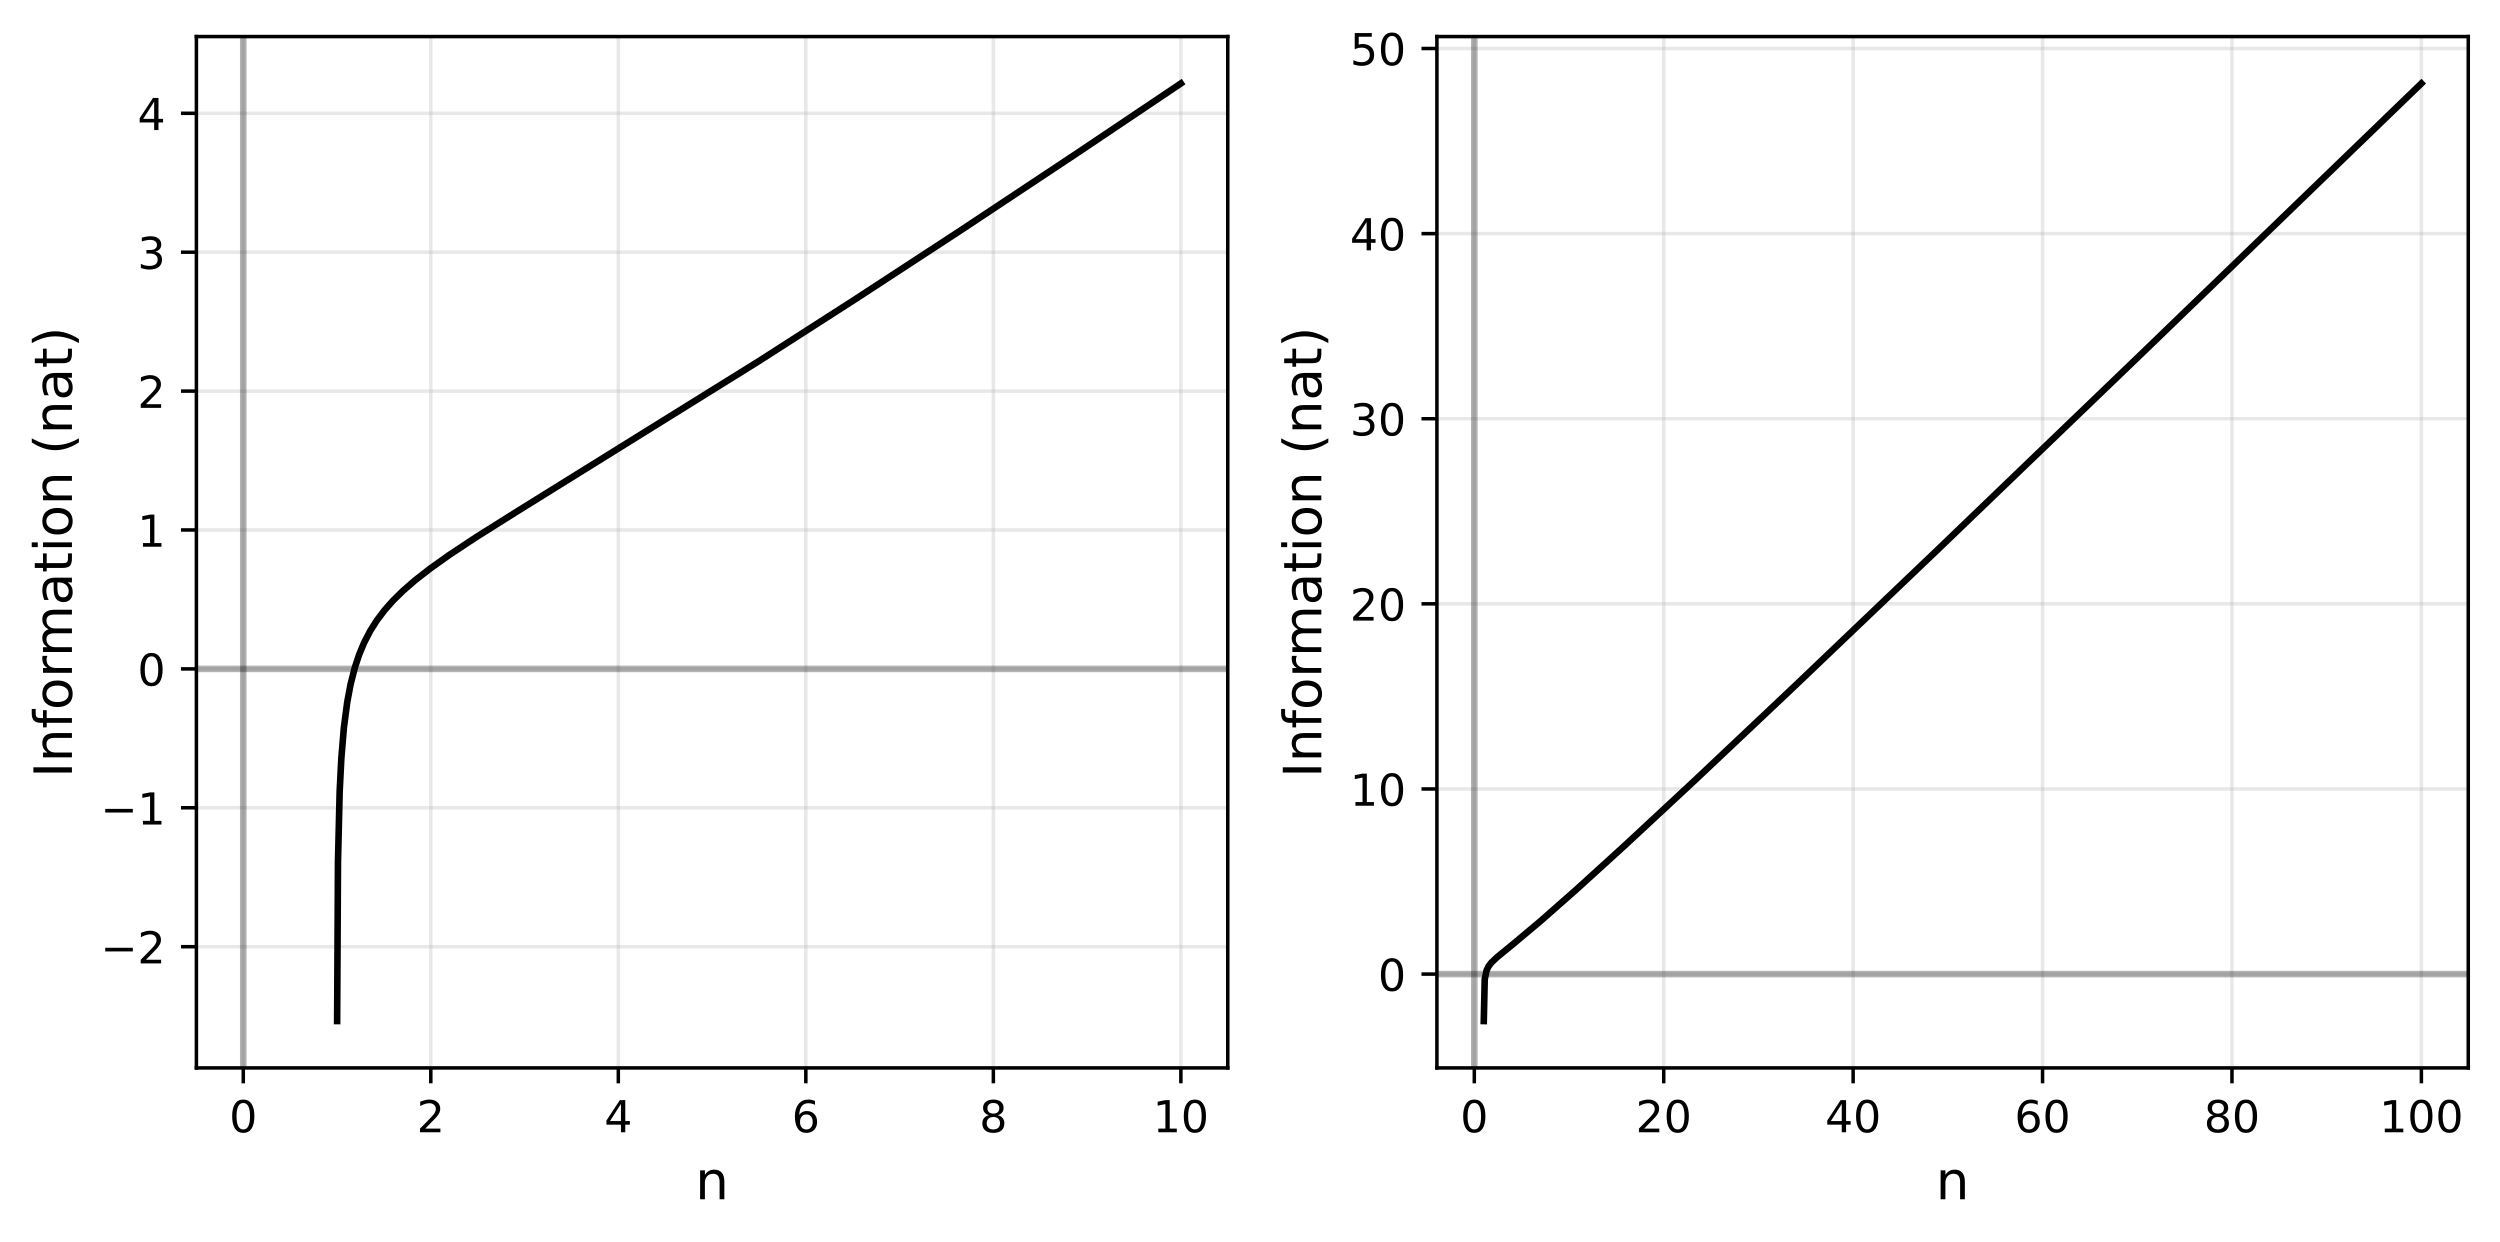
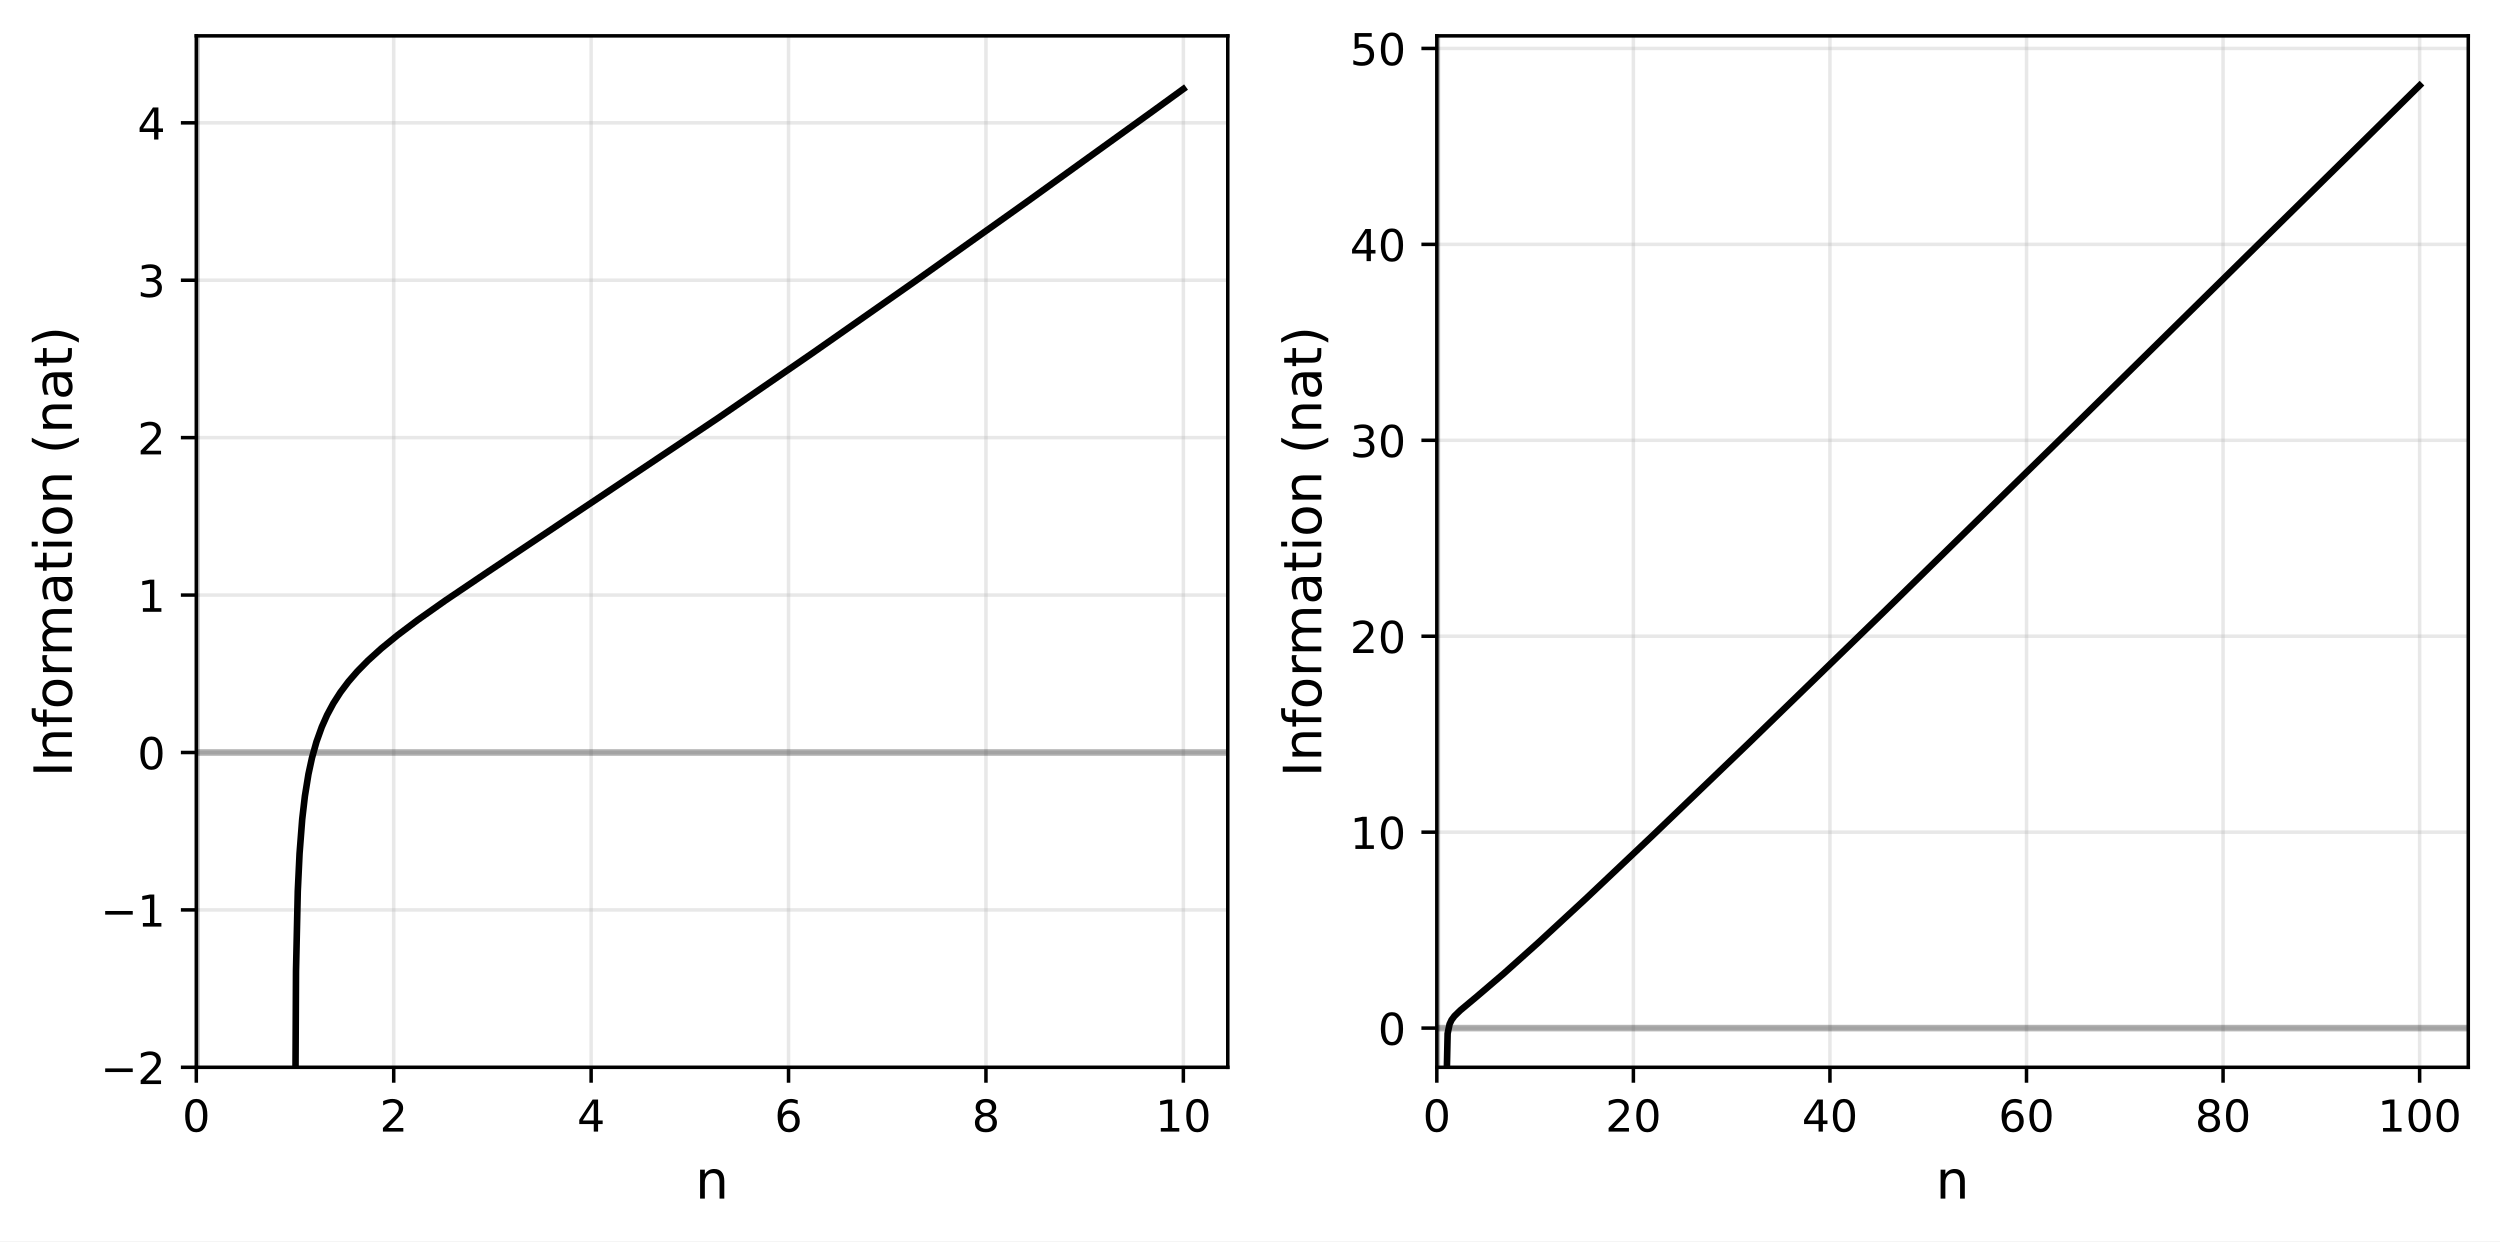
- <svg xmlns="http://www.w3.org/2000/svg" xmlns:xlink="http://www.w3.org/1999/xlink" width="567.164pt" height="281.767pt" viewBox="0 0 567.164 281.767" version="1.1">
+ <svg xmlns="http://www.w3.org/2000/svg" xmlns:xlink="http://www.w3.org/1999/xlink" width="567.436pt" height="281.744pt" viewBox="0 0 567.436 281.744" version="1.1">
  <defs>
    <style type="text/css">*{stroke-linejoin: round; stroke-linecap: butt}</style>
  </defs>
  <g id="figure_1">
    <g id="patch_1">
-       <path d="M 0 281.767  L 567.164 281.767  L 567.164 0  L 0 0  z " style="fill: #ffffff" />
+       <path d="M 0 281.744  L 567.436 281.744  L 567.436 0  L 0 0  z " style="fill: #ffffff" />
    </g>
    <g id="axes_1">
      <g id="patch_2">
-         <path d="M 44.556 242.275  L 278.535 242.275  L 278.535 8.296  L 44.556 8.296  z " style="fill: #ffffff" />
+         <path d="M 44.556 242.252  L 278.671 242.252  L 278.671 8.137  L 44.556 8.137  z " style="fill: #ffffff" />
      </g>
      <g id="matplotlib.axis_1">
        <g id="xtick_1">
          <g id="line2d_1">
-             <path d="M 55.191 242.275  L 55.191 8.296  " clip-path="url(#pe275907705)" style="fill: none; stroke: #b0b0b0; stroke-opacity: 0.3; stroke-width: 0.8; stroke-linecap: square" />
+             <path d="M 44.556 242.252  L 44.556 8.137  " clip-path="url(#p29f51168ad)" style="fill: none; stroke: #b0b0b0; stroke-opacity: 0.3; stroke-width: 0.8; stroke-linecap: square" />
          </g>
          <g id="line2d_2">
            <defs>
-               <path id="m236e4b76b0" d="M 0 0  L 0 3.5  " style="stroke: #000000; stroke-width: 0.8" />
+               <path id="me1a26165a6" d="M 0 0  L 0 3.5  " style="stroke: #000000; stroke-width: 0.8" />
            </defs>
            <g>
-               <use xlink:href="#m236e4b76b0" x="55.191" y="242.275" style="stroke: #000000; stroke-width: 0.8" />
+               <use xlink:href="#me1a26165a6" x="44.556" y="242.252" style="stroke: #000000; stroke-width: 0.8" />
            </g>
          </g>
          <g id="text_1">
-             <g transform="translate(52.0101 256.8734) scale(0.1 -0.1)">
+             <g transform="translate(41.37469 256.8502) scale(0.1 -0.1)">
              <defs>
                <path id="DejaVuSans-30" d="M 2034 4250  Q 1547 4250 1301 3770  Q 1056 3291 1056 2328  Q 1056 1369 1301 889  Q 1547 409 2034 409  Q 2525 409 2770 889  Q 3016 1369 3016 2328  Q 3016 3291 2770 3770  Q 2525 4250 2034 4250  z M 2034 4750  Q 2819 4750 3233 4129  Q 3647 3509 3647 2328  Q 3647 1150 3233 529  Q 2819 -91 2034 -91  Q 1250 -91 836 529  Q 422 1150 422 2328  Q 422 3509 836 4129  Q 1250 4750 2034 4750  z " transform="scale(0.015625)" />
              </defs>
              <use xlink:href="#DejaVuSans-30" />
            </g>
          </g>
        </g>
        <g id="xtick_2">
          <g id="line2d_3">
-             <path d="M 97.733 242.275  L 97.733 8.296  " clip-path="url(#pe275907705)" style="fill: none; stroke: #b0b0b0; stroke-opacity: 0.3; stroke-width: 0.8; stroke-linecap: square" />
+             <path d="M 89.363 242.252  L 89.363 8.137  " clip-path="url(#p29f51168ad)" style="fill: none; stroke: #b0b0b0; stroke-opacity: 0.3; stroke-width: 0.8; stroke-linecap: square" />
          </g>
          <g id="line2d_4">
            <g>
-               <use xlink:href="#m236e4b76b0" x="97.733" y="242.275" style="stroke: #000000; stroke-width: 0.8" />
+               <use xlink:href="#me1a26165a6" x="89.363" y="242.252" style="stroke: #000000; stroke-width: 0.8" />
            </g>
          </g>
          <g id="text_2">
-             <g transform="translate(94.55175 256.8734) scale(0.1 -0.1)">
+             <g transform="translate(86.1816 256.8502) scale(0.1 -0.1)">
              <defs>
                <path id="DejaVuSans-32" d="M 1228 531  L 3431 531  L 3431 0  L 469 0  L 469 531  Q 828 903 1448 1529  Q 2069 2156 2228 2338  Q 2531 2678 2651 2914  Q 2772 3150 2772 3378  Q 2772 3750 2511 3984  Q 2250 4219 1831 4219  Q 1534 4219 1204 4116  Q 875 4013 500 3803  L 500 4441  Q 881 4594 1212 4672  Q 1544 4750 1819 4750  Q 2544 4750 2975 4387  Q 3406 4025 3406 3419  Q 3406 3131 3298 2873  Q 3191 2616 2906 2266  Q 2828 2175 2409 1742  Q 1991 1309 1228 531  z " transform="scale(0.015625)" />
              </defs>
              <use xlink:href="#DejaVuSans-32" />
            </g>
          </g>
        </g>
        <g id="xtick_3">
          <g id="line2d_5">
-             <path d="M 140.275 242.275  L 140.275 8.296  " clip-path="url(#pe275907705)" style="fill: none; stroke: #b0b0b0; stroke-opacity: 0.3; stroke-width: 0.8; stroke-linecap: square" />
+             <path d="M 134.17 242.252  L 134.17 8.137  " clip-path="url(#p29f51168ad)" style="fill: none; stroke: #b0b0b0; stroke-opacity: 0.3; stroke-width: 0.8; stroke-linecap: square" />
          </g>
          <g id="line2d_6">
            <g>
-               <use xlink:href="#m236e4b76b0" x="140.275" y="242.275" style="stroke: #000000; stroke-width: 0.8" />
+               <use xlink:href="#me1a26165a6" x="134.17" y="242.252" style="stroke: #000000; stroke-width: 0.8" />
            </g>
          </g>
          <g id="text_3">
-             <g transform="translate(137.0934 256.8734) scale(0.1 -0.1)">
+             <g transform="translate(130.9885 256.8502) scale(0.1 -0.1)">
              <defs>
                <path id="DejaVuSans-34" d="M 2419 4116  L 825 1625  L 2419 1625  L 2419 4116  z M 2253 4666  L 3047 4666  L 3047 1625  L 3713 1625  L 3713 1100  L 3047 1100  L 3047 0  L 2419 0  L 2419 1100  L 313 1100  L 313 1709  L 2253 4666  z " transform="scale(0.015625)" />
              </defs>
              <use xlink:href="#DejaVuSans-34" />
            </g>
          </g>
        </g>
        <g id="xtick_4">
          <g id="line2d_7">
-             <path d="M 182.816 242.275  L 182.816 8.296  " clip-path="url(#pe275907705)" style="fill: none; stroke: #b0b0b0; stroke-opacity: 0.3; stroke-width: 0.8; stroke-linecap: square" />
+             <path d="M 178.977 242.252  L 178.977 8.137  " clip-path="url(#p29f51168ad)" style="fill: none; stroke: #b0b0b0; stroke-opacity: 0.3; stroke-width: 0.8; stroke-linecap: square" />
          </g>
          <g id="line2d_8">
            <g>
-               <use xlink:href="#m236e4b76b0" x="182.816" y="242.275" style="stroke: #000000; stroke-width: 0.8" />
+               <use xlink:href="#me1a26165a6" x="178.977" y="242.252" style="stroke: #000000; stroke-width: 0.8" />
            </g>
          </g>
          <g id="text_4">
-             <g transform="translate(179.635 256.8734) scale(0.1 -0.1)">
+             <g transform="translate(175.7954 256.8502) scale(0.1 -0.1)">
              <defs>
                <path id="DejaVuSans-36" d="M 2113 2584  Q 1688 2584 1439 2293  Q 1191 2003 1191 1497  Q 1191 994 1439 701  Q 1688 409 2113 409  Q 2538 409 2786 701  Q 3034 994 3034 1497  Q 3034 2003 2786 2293  Q 2538 2584 2113 2584  z M 3366 4563  L 3366 3988  Q 3128 4100 2886 4159  Q 2644 4219 2406 4219  Q 1781 4219 1451 3797  Q 1122 3375 1075 2522  Q 1259 2794 1537 2939  Q 1816 3084 2150 3084  Q 2853 3084 3261 2657  Q 3669 2231 3669 1497  Q 3669 778 3244 343  Q 2819 -91 2113 -91  Q 1303 -91 875 529  Q 447 1150 447 2328  Q 447 3434 972 4092  Q 1497 4750 2381 4750  Q 2619 4750 2861 4703  Q 3103 4656 3366 4563  z " transform="scale(0.015625)" />
              </defs>
              <use xlink:href="#DejaVuSans-36" />
            </g>
          </g>
        </g>
        <g id="xtick_5">
          <g id="line2d_9">
-             <path d="M 225.358 242.275  L 225.358 8.296  " clip-path="url(#pe275907705)" style="fill: none; stroke: #b0b0b0; stroke-opacity: 0.3; stroke-width: 0.8; stroke-linecap: square" />
+             <path d="M 223.784 242.252  L 223.784 8.137  " clip-path="url(#p29f51168ad)" style="fill: none; stroke: #b0b0b0; stroke-opacity: 0.3; stroke-width: 0.8; stroke-linecap: square" />
          </g>
          <g id="line2d_10">
            <g>
-               <use xlink:href="#m236e4b76b0" x="225.358" y="242.275" style="stroke: #000000; stroke-width: 0.8" />
+               <use xlink:href="#me1a26165a6" x="223.784" y="242.252" style="stroke: #000000; stroke-width: 0.8" />
            </g>
          </g>
          <g id="text_5">
-             <g transform="translate(222.1767 256.8734) scale(0.1 -0.1)">
+             <g transform="translate(220.6023 256.8502) scale(0.1 -0.1)">
              <defs>
                <path id="DejaVuSans-38" d="M 2034 2216  Q 1584 2216 1326 1975  Q 1069 1734 1069 1313  Q 1069 891 1326 650  Q 1584 409 2034 409  Q 2484 409 2743 651  Q 3003 894 3003 1313  Q 3003 1734 2745 1975  Q 2488 2216 2034 2216  z M 1403 2484  Q 997 2584 770 2862  Q 544 3141 544 3541  Q 544 4100 942 4425  Q 1341 4750 2034 4750  Q 2731 4750 3128 4425  Q 3525 4100 3525 3541  Q 3525 3141 3298 2862  Q 3072 2584 2669 2484  Q 3125 2378 3379 2068  Q 3634 1759 3634 1313  Q 3634 634 3220 271  Q 2806 -91 2034 -91  Q 1263 -91 848 271  Q 434 634 434 1313  Q 434 1759 690 2068  Q 947 2378 1403 2484  z M 1172 3481  Q 1172 3119 1398 2916  Q 1625 2713 2034 2713  Q 2441 2713 2670 2916  Q 2900 3119 2900 3481  Q 2900 3844 2670 4047  Q 2441 4250 2034 4250  Q 1625 4250 1398 4047  Q 1172 3844 1172 3481  z " transform="scale(0.015625)" />
              </defs>
              <use xlink:href="#DejaVuSans-38" />
            </g>
          </g>
        </g>
        <g id="xtick_6">
          <g id="line2d_11">
-             <path d="M 267.9 242.275  L 267.9 8.296  " clip-path="url(#pe275907705)" style="fill: none; stroke: #b0b0b0; stroke-opacity: 0.3; stroke-width: 0.8; stroke-linecap: square" />
+             <path d="M 268.591 242.252  L 268.591 8.137  " clip-path="url(#p29f51168ad)" style="fill: none; stroke: #b0b0b0; stroke-opacity: 0.3; stroke-width: 0.8; stroke-linecap: square" />
          </g>
          <g id="line2d_12">
            <g>
-               <use xlink:href="#m236e4b76b0" x="267.9" y="242.275" style="stroke: #000000; stroke-width: 0.8" />
+               <use xlink:href="#me1a26165a6" x="268.591" y="242.252" style="stroke: #000000; stroke-width: 0.8" />
            </g>
          </g>
          <g id="text_6">
-             <g transform="translate(261.5371 256.8734) scale(0.1 -0.1)">
+             <g transform="translate(262.228 256.8502) scale(0.1 -0.1)">
              <defs>
                <path id="DejaVuSans-31" d="M 794 531  L 1825 531  L 1825 4091  L 703 3866  L 703 4441  L 1819 4666  L 2450 4666  L 2450 531  L 3481 531  L 3481 0  L 794 0  L 794 531  z " transform="scale(0.015625)" />
              </defs>
              <use xlink:href="#DejaVuSans-31" />
              <use xlink:href="#DejaVuSans-30" transform="translate(63.62305 0)" />
            </g>
          </g>
        </g>
        <g id="text_7">
-           <g transform="translate(157.743 272.0712) scale(0.12 -0.12)">
+           <g transform="translate(157.8109 272.048) scale(0.12 -0.12)">
            <defs>
              <path id="DejaVuSans-6e" d="M 3513 2113  L 3513 0  L 2938 0  L 2938 2094  Q 2938 2591 2744 2837  Q 2550 3084 2163 3084  Q 1697 3084 1428 2787  Q 1159 2491 1159 1978  L 1159 0  L 581 0  L 581 3500  L 1159 3500  L 1159 2956  Q 1366 3272 1645 3428  Q 1925 3584 2291 3584  Q 2894 3584 3203 3211  Q 3513 2838 3513 2113  z " transform="scale(0.015625)" />
            </defs>
            <use xlink:href="#DejaVuSans-6e" />
          </g>
        </g>
      </g>
      <g id="matplotlib.axis_2">
        <g id="ytick_1">
          <g id="line2d_13">
-             <path d="M 44.556 214.768  L 278.535 214.768  " clip-path="url(#pe275907705)" style="fill: none; stroke: #b0b0b0; stroke-opacity: 0.3; stroke-width: 0.8; stroke-linecap: square" />
+             <path d="M 44.556 242.252  L 278.671 242.252  " clip-path="url(#p29f51168ad)" style="fill: none; stroke: #b0b0b0; stroke-opacity: 0.3; stroke-width: 0.8; stroke-linecap: square" />
          </g>
          <g id="line2d_14">
            <defs>
-               <path id="m6dc544d6ef" d="M 0 0  L -3.5 0  " style="stroke: #000000; stroke-width: 0.8" />
+               <path id="m453388ba06" d="M 0 0  L -3.5 0  " style="stroke: #000000; stroke-width: 0.8" />
            </defs>
            <g>
-               <use xlink:href="#m6dc544d6ef" x="44.556" y="214.768" style="stroke: #000000; stroke-width: 0.8" />
+               <use xlink:href="#m453388ba06" x="44.556" y="242.252" style="stroke: #000000; stroke-width: 0.8" />
            </g>
          </g>
          <g id="text_8">
-             <g transform="translate(22.81375 218.5669) scale(0.1 -0.1)">
+             <g transform="translate(22.81375 246.0509) scale(0.1 -0.1)">
              <defs>
                <path id="DejaVuSans-2212" d="M 678 2272  L 4684 2272  L 4684 1741  L 678 1741  L 678 2272  z " transform="scale(0.015625)" />
              </defs>
              <use xlink:href="#DejaVuSans-2212" />
              <use xlink:href="#DejaVuSans-32" transform="translate(83.78906 0)" />
            </g>
          </g>
        </g>
        <g id="ytick_2">
          <g id="line2d_15">
-             <path d="M 44.556 183.257  L 278.535 183.257  " clip-path="url(#pe275907705)" style="fill: none; stroke: #b0b0b0; stroke-opacity: 0.3; stroke-width: 0.8; stroke-linecap: square" />
+             <path d="M 44.556 206.523  L 278.671 206.523  " clip-path="url(#p29f51168ad)" style="fill: none; stroke: #b0b0b0; stroke-opacity: 0.3; stroke-width: 0.8; stroke-linecap: square" />
          </g>
          <g id="line2d_16">
            <g>
-               <use xlink:href="#m6dc544d6ef" x="44.556" y="183.257" style="stroke: #000000; stroke-width: 0.8" />
+               <use xlink:href="#m453388ba06" x="44.556" y="206.523" style="stroke: #000000; stroke-width: 0.8" />
            </g>
          </g>
          <g id="text_9">
-             <g transform="translate(22.81375 187.0564) scale(0.1 -0.1)">
+             <g transform="translate(22.81375 210.3218) scale(0.1 -0.1)">
              <use xlink:href="#DejaVuSans-2212" />
              <use xlink:href="#DejaVuSans-31" transform="translate(83.78906 0)" />
            </g>
          </g>
        </g>
        <g id="ytick_3">
          <g id="line2d_17">
-             <path d="M 44.556 151.747  L 278.535 151.747  " clip-path="url(#pe275907705)" style="fill: none; stroke: #b0b0b0; stroke-opacity: 0.3; stroke-width: 0.8; stroke-linecap: square" />
+             <path d="M 44.556 170.793  L 278.671 170.793  " clip-path="url(#p29f51168ad)" style="fill: none; stroke: #b0b0b0; stroke-opacity: 0.3; stroke-width: 0.8; stroke-linecap: square" />
          </g>
          <g id="line2d_18">
            <g>
-               <use xlink:href="#m6dc544d6ef" x="44.556" y="151.747" style="stroke: #000000; stroke-width: 0.8" />
+               <use xlink:href="#m453388ba06" x="44.556" y="170.793" style="stroke: #000000; stroke-width: 0.8" />
            </g>
          </g>
          <g id="text_10">
-             <g transform="translate(31.19344 155.546) scale(0.1 -0.1)">
+             <g transform="translate(31.19344 174.5926) scale(0.1 -0.1)">
              <use xlink:href="#DejaVuSans-30" />
            </g>
          </g>
        </g>
        <g id="ytick_4">
          <g id="line2d_19">
-             <path d="M 44.556 120.236  L 278.535 120.236  " clip-path="url(#pe275907705)" style="fill: none; stroke: #b0b0b0; stroke-opacity: 0.3; stroke-width: 0.8; stroke-linecap: square" />
+             <path d="M 44.556 135.064  L 278.671 135.064  " clip-path="url(#p29f51168ad)" style="fill: none; stroke: #b0b0b0; stroke-opacity: 0.3; stroke-width: 0.8; stroke-linecap: square" />
          </g>
          <g id="line2d_20">
            <g>
-               <use xlink:href="#m6dc544d6ef" x="44.556" y="120.236" style="stroke: #000000; stroke-width: 0.8" />
+               <use xlink:href="#m453388ba06" x="44.556" y="135.064" style="stroke: #000000; stroke-width: 0.8" />
            </g>
          </g>
          <g id="text_11">
-             <g transform="translate(31.19344 124.0356) scale(0.1 -0.1)">
+             <g transform="translate(31.19344 138.8634) scale(0.1 -0.1)">
              <use xlink:href="#DejaVuSans-31" />
            </g>
          </g>
        </g>
        <g id="ytick_5">
          <g id="line2d_21">
-             <path d="M 44.556 88.726  L 278.535 88.726  " clip-path="url(#pe275907705)" style="fill: none; stroke: #b0b0b0; stroke-opacity: 0.3; stroke-width: 0.8; stroke-linecap: square" />
+             <path d="M 44.556 99.335  L 278.671 99.335  " clip-path="url(#p29f51168ad)" style="fill: none; stroke: #b0b0b0; stroke-opacity: 0.3; stroke-width: 0.8; stroke-linecap: square" />
          </g>
          <g id="line2d_22">
            <g>
-               <use xlink:href="#m6dc544d6ef" x="44.556" y="88.726" style="stroke: #000000; stroke-width: 0.8" />
+               <use xlink:href="#m453388ba06" x="44.556" y="99.335" style="stroke: #000000; stroke-width: 0.8" />
            </g>
          </g>
          <g id="text_12">
-             <g transform="translate(31.19344 92.52511) scale(0.1 -0.1)">
+             <g transform="translate(31.19344 103.1342) scale(0.1 -0.1)">
              <use xlink:href="#DejaVuSans-32" />
            </g>
          </g>
        </g>
        <g id="ytick_6">
          <g id="line2d_23">
-             <path d="M 44.556 57.215  L 278.535 57.215  " clip-path="url(#pe275907705)" style="fill: none; stroke: #b0b0b0; stroke-opacity: 0.3; stroke-width: 0.8; stroke-linecap: square" />
+             <path d="M 44.556 63.606  L 278.671 63.606  " clip-path="url(#p29f51168ad)" style="fill: none; stroke: #b0b0b0; stroke-opacity: 0.3; stroke-width: 0.8; stroke-linecap: square" />
          </g>
          <g id="line2d_24">
            <g>
-               <use xlink:href="#m6dc544d6ef" x="44.556" y="57.215" style="stroke: #000000; stroke-width: 0.8" />
+               <use xlink:href="#m453388ba06" x="44.556" y="63.606" style="stroke: #000000; stroke-width: 0.8" />
            </g>
          </g>
          <g id="text_13">
-             <g transform="translate(31.19344 61.01467) scale(0.1 -0.1)">
+             <g transform="translate(31.19344 67.40501) scale(0.1 -0.1)">
              <defs>
                <path id="DejaVuSans-33" d="M 2597 2516  Q 3050 2419 3304 2112  Q 3559 1806 3559 1356  Q 3559 666 3084 287  Q 2609 -91 1734 -91  Q 1441 -91 1130 -33  Q 819 25 488 141  L 488 750  Q 750 597 1062 519  Q 1375 441 1716 441  Q 2309 441 2620 675  Q 2931 909 2931 1356  Q 2931 1769 2642 2001  Q 2353 2234 1838 2234  L 1294 2234  L 1294 2753  L 1863 2753  Q 2328 2753 2575 2939  Q 2822 3125 2822 3475  Q 2822 3834 2567 4026  Q 2313 4219 1838 4219  Q 1578 4219 1281 4162  Q 984 4106 628 3988  L 628 4550  Q 988 4650 1302 4700  Q 1616 4750 1894 4750  Q 2613 4750 3031 4423  Q 3450 4097 3450 3541  Q 3450 3153 3228 2886  Q 3006 2619 2597 2516  z " transform="scale(0.015625)" />
              </defs>
              <use xlink:href="#DejaVuSans-33" />
            </g>
          </g>
        </g>
        <g id="ytick_7">
          <g id="line2d_25">
-             <path d="M 44.556 25.705  L 278.535 25.705  " clip-path="url(#pe275907705)" style="fill: none; stroke: #b0b0b0; stroke-opacity: 0.3; stroke-width: 0.8; stroke-linecap: square" />
+             <path d="M 44.556 27.877  L 278.671 27.877  " clip-path="url(#p29f51168ad)" style="fill: none; stroke: #b0b0b0; stroke-opacity: 0.3; stroke-width: 0.8; stroke-linecap: square" />
          </g>
          <g id="line2d_26">
            <g>
-               <use xlink:href="#m6dc544d6ef" x="44.556" y="25.705" style="stroke: #000000; stroke-width: 0.8" />
+               <use xlink:href="#m453388ba06" x="44.556" y="27.877" style="stroke: #000000; stroke-width: 0.8" />
            </g>
          </g>
          <g id="text_14">
-             <g transform="translate(31.19344 29.50422) scale(0.1 -0.1)">
+             <g transform="translate(31.19344 31.67582) scale(0.1 -0.1)">
              <use xlink:href="#DejaVuSans-34" />
            </g>
          </g>
        </g>
        <g id="text_15">
-           <g transform="translate(16.31812 176.4373) rotate(-90) scale(0.12 -0.12)">
+           <g transform="translate(16.31812 176.3461) rotate(-90) scale(0.12 -0.12)">
            <defs>
              <path id="DejaVuSans-49" d="M 628 4666  L 1259 4666  L 1259 0  L 628 0  L 628 4666  z " transform="scale(0.015625)" />
              <path id="DejaVuSans-66" d="M 2375 4863  L 2375 4384  L 1825 4384  Q 1516 4384 1395 4259  Q 1275 4134 1275 3809  L 1275 3500  L 2222 3500  L 2222 3053  L 1275 3053  L 1275 0  L 697 0  L 697 3053  L 147 3053  L 147 3500  L 697 3500  L 697 3744  Q 697 4328 969 4595  Q 1241 4863 1831 4863  L 2375 4863  z " transform="scale(0.015625)" />
              <path id="DejaVuSans-6f" d="M 1959 3097  Q 1497 3097 1228 2736  Q 959 2375 959 1747  Q 959 1119 1226 758  Q 1494 397 1959 397  Q 2419 397 2687 759  Q 2956 1122 2956 1747  Q 2956 2369 2687 2733  Q 2419 3097 1959 3097  z M 1959 3584  Q 2709 3584 3137 3096  Q 3566 2609 3566 1747  Q 3566 888 3137 398  Q 2709 -91 1959 -91  Q 1206 -91 779 398  Q 353 888 353 1747  Q 353 2609 779 3096  Q 1206 3584 1959 3584  z " transform="scale(0.015625)" />
              <path id="DejaVuSans-72" d="M 2631 2963  Q 2534 3019 2420 3045  Q 2306 3072 2169 3072  Q 1681 3072 1420 2755  Q 1159 2438 1159 1844  L 1159 0  L 581 0  L 581 3500  L 1159 3500  L 1159 2956  Q 1341 3275 1631 3429  Q 1922 3584 2338 3584  Q 2397 3584 2469 3576  Q 2541 3569 2628 3553  L 2631 2963  z " transform="scale(0.015625)" />
              <path id="DejaVuSans-6d" d="M 3328 2828  Q 3544 3216 3844 3400  Q 4144 3584 4550 3584  Q 5097 3584 5394 3201  Q 5691 2819 5691 2113  L 5691 0  L 5113 0  L 5113 2094  Q 5113 2597 4934 2840  Q 4756 3084 4391 3084  Q 3944 3084 3684 2787  Q 3425 2491 3425 1978  L 3425 0  L 2847 0  L 2847 2094  Q 2847 2600 2669 2842  Q 2491 3084 2119 3084  Q 1678 3084 1418 2786  Q 1159 2488 1159 1978  L 1159 0  L 581 0  L 581 3500  L 1159 3500  L 1159 2956  Q 1356 3278 1631 3431  Q 1906 3584 2284 3584  Q 2666 3584 2933 3390  Q 3200 3197 3328 2828  z " transform="scale(0.015625)" />
              <path id="DejaVuSans-61" d="M 2194 1759  Q 1497 1759 1228 1600  Q 959 1441 959 1056  Q 959 750 1161 570  Q 1363 391 1709 391  Q 2188 391 2477 730  Q 2766 1069 2766 1631  L 2766 1759  L 2194 1759  z M 3341 1997  L 3341 0  L 2766 0  L 2766 531  Q 2569 213 2275 61  Q 1981 -91 1556 -91  Q 1019 -91 701 211  Q 384 513 384 1019  Q 384 1609 779 1909  Q 1175 2209 1959 2209  L 2766 2209  L 2766 2266  Q 2766 2663 2505 2880  Q 2244 3097 1772 3097  Q 1472 3097 1187 3025  Q 903 2953 641 2809  L 641 3341  Q 956 3463 1253 3523  Q 1550 3584 1831 3584  Q 2591 3584 2966 3190  Q 3341 2797 3341 1997  z " transform="scale(0.015625)" />
              <path id="DejaVuSans-74" d="M 1172 4494  L 1172 3500  L 2356 3500  L 2356 3053  L 1172 3053  L 1172 1153  Q 1172 725 1289 603  Q 1406 481 1766 481  L 2356 481  L 2356 0  L 1766 0  Q 1100 0 847 248  Q 594 497 594 1153  L 594 3053  L 172 3053  L 172 3500  L 594 3500  L 594 4494  L 1172 4494  z " transform="scale(0.015625)" />
              <path id="DejaVuSans-69" d="M 603 3500  L 1178 3500  L 1178 0  L 603 0  L 603 3500  z M 603 4863  L 1178 4863  L 1178 4134  L 603 4134  L 603 4863  z " transform="scale(0.015625)" />
              <path id="DejaVuSans-20" transform="scale(0.015625)" />
              <path id="DejaVuSans-28" d="M 1984 4856  Q 1566 4138 1362 3434  Q 1159 2731 1159 2009  Q 1159 1288 1364 580  Q 1569 -128 1984 -844  L 1484 -844  Q 1016 -109 783 600  Q 550 1309 550 2009  Q 550 2706 781 3412  Q 1013 4119 1484 4856  L 1984 4856  z " transform="scale(0.015625)" />
              <path id="DejaVuSans-29" d="M 513 4856  L 1013 4856  Q 1481 4119 1714 3412  Q 1947 2706 1947 2009  Q 1947 1309 1714 600  Q 1481 -109 1013 -844  L 513 -844  Q 928 -128 1133 580  Q 1338 1288 1338 2009  Q 1338 2731 1133 3434  Q 928 4138 513 4856  z " transform="scale(0.015625)" />
            </defs>
            <use xlink:href="#DejaVuSans-49" />
            <use xlink:href="#DejaVuSans-6e" transform="translate(29.49219 0)" />
            <use xlink:href="#DejaVuSans-66" transform="translate(92.87109 0)" />
            <use xlink:href="#DejaVuSans-6f" transform="translate(128.0762 0)" />
            <use xlink:href="#DejaVuSans-72" transform="translate(189.2578 0)" />
            <use xlink:href="#DejaVuSans-6d" transform="translate(228.6211 0)" />
            <use xlink:href="#DejaVuSans-61" transform="translate(326.0332 0)" />
            <use xlink:href="#DejaVuSans-74" transform="translate(387.3125 0)" />
            <use xlink:href="#DejaVuSans-69" transform="translate(426.5215 0)" />
            <use xlink:href="#DejaVuSans-6f" transform="translate(454.3047 0)" />
            <use xlink:href="#DejaVuSans-6e" transform="translate(515.4863 0)" />
            <use xlink:href="#DejaVuSans-20" transform="translate(578.8652 0)" />
            <use xlink:href="#DejaVuSans-28" transform="translate(610.6523 0)" />
            <use xlink:href="#DejaVuSans-6e" transform="translate(649.666 0)" />
            <use xlink:href="#DejaVuSans-61" transform="translate(713.0449 0)" />
            <use xlink:href="#DejaVuSans-74" transform="translate(774.3242 0)" />
            <use xlink:href="#DejaVuSans-29" transform="translate(813.5332 0)" />
          </g>
        </g>
      </g>
      <g id="line2d_27">
-         <path d="M 76.483 231.64  L 76.675 195.49  L 77.058 179.54  L 77.441 171.982  L 78.016 165.084  L 78.783 159.241  L 79.549 155.184  L 80.507 151.432  L 81.465 148.543  L 82.615 145.782  L 83.956 143.187  L 85.489 140.755  L 87.213 138.468  L 89.13 136.296  L 91.429 134.03  L 94.111 131.696  L 97.56 129.005  L 101.967 125.87  L 107.907 121.939  L 117.104 116.152  L 172.096 81.967  L 193.939 67.944  L 217.89 52.298  L 244.523 34.629  L 267.9 18.931  L 267.9 18.931  " clip-path="url(#pe275907705)" style="fill: none; stroke: #000000; stroke-width: 1.5; stroke-linecap: square" />
+         <path d="M 66.982 261.383  L 67.184 220.393  L 67.587 202.308  L 67.991 193.738  L 68.596 185.916  L 69.202 180.7  L 70.009 175.714  L 70.816 171.991  L 71.825 168.382  L 73.036 164.998  L 74.247 162.274  L 75.66 159.643  L 77.274 157.123  L 79.09 154.708  L 81.109 152.378  L 83.53 149.917  L 86.557 147.178  L 90.19 144.208  L 94.832 140.713  L 101.088 136.297  L 110.775 129.76  L 162.842 94.979  L 184.234 80.263  L 207.442 64.023  L 233.072 45.813  L 261.729 25.175  L 268.591 20.196  L 268.591 20.196  " clip-path="url(#p29f51168ad)" style="fill: none; stroke: #000000; stroke-width: 1.5; stroke-linecap: square" />
      </g>
      <g id="line2d_28">
-         <path d="M 44.556 151.747  L 278.535 151.747  " clip-path="url(#pe275907705)" style="fill: none; stroke: #000000; stroke-opacity: 0.3; stroke-width: 1.5; stroke-linecap: square" />
+         <path d="M 44.556 170.793  L 278.671 170.793  " clip-path="url(#p29f51168ad)" style="fill: none; stroke: #000000; stroke-opacity: 0.3; stroke-width: 1.5; stroke-linecap: square" />
      </g>
      <g id="line2d_29">
-         <path d="M 55.191 242.275  L 55.191 8.296  " clip-path="url(#pe275907705)" style="fill: none; stroke: #000000; stroke-opacity: 0.3; stroke-width: 1.5; stroke-linecap: square" />
+         <path d="M 44.556 242.252  L 44.556 8.137  " clip-path="url(#p29f51168ad)" style="fill: none; stroke: #000000; stroke-opacity: 0.3; stroke-width: 1.5; stroke-linecap: square" />
      </g>
      <g id="patch_3">
-         <path d="M 44.556 242.275  L 44.556 8.296  " style="fill: none; stroke: #000000; stroke-width: 0.8; stroke-linejoin: miter; stroke-linecap: square" />
+         <path d="M 44.556 242.252  L 44.556 8.137  " style="fill: none; stroke: #000000; stroke-width: 0.8; stroke-linejoin: miter; stroke-linecap: square" />
      </g>
      <g id="patch_4">
-         <path d="M 278.535 242.275  L 278.535 8.296  " style="fill: none; stroke: #000000; stroke-width: 0.8; stroke-linejoin: miter; stroke-linecap: square" />
+         <path d="M 278.671 242.252  L 278.671 8.137  " style="fill: none; stroke: #000000; stroke-width: 0.8; stroke-linejoin: miter; stroke-linecap: square" />
      </g>
      <g id="patch_5">
-         <path d="M 44.556 242.275  L 278.535 242.275  " style="fill: none; stroke: #000000; stroke-width: 0.8; stroke-linejoin: miter; stroke-linecap: square" />
+         <path d="M 44.556 242.252  L 278.671 242.252  " style="fill: none; stroke: #000000; stroke-width: 0.8; stroke-linejoin: miter; stroke-linecap: square" />
      </g>
      <g id="patch_6">
-         <path d="M 44.556 8.296  L 278.535 8.296  " style="fill: none; stroke: #000000; stroke-width: 0.8; stroke-linejoin: miter; stroke-linecap: square" />
+         <path d="M 44.556 8.137  L 278.671 8.137  " style="fill: none; stroke: #000000; stroke-width: 0.8; stroke-linejoin: miter; stroke-linecap: square" />
      </g>
    </g>
    <g id="axes_2">
      <g id="patch_7">
-         <path d="M 325.985 242.275  L 559.964 242.275  L 559.964 8.296  L 325.985 8.296  z " style="fill: #ffffff" />
+         <path d="M 326.121 242.252  L 560.236 242.252  L 560.236 8.137  L 326.121 8.137  z " style="fill: #ffffff" />
      </g>
      <g id="matplotlib.axis_3">
        <g id="xtick_7">
          <g id="line2d_30">
-             <path d="M 334.47 242.275  L 334.47 8.296  " clip-path="url(#p100180ae7f)" style="fill: none; stroke: #b0b0b0; stroke-opacity: 0.3; stroke-width: 0.8; stroke-linecap: square" />
+             <path d="M 326.121 242.252  L 326.121 8.137  " clip-path="url(#p1b8c69cdcb)" style="fill: none; stroke: #b0b0b0; stroke-opacity: 0.3; stroke-width: 0.8; stroke-linecap: square" />
          </g>
          <g id="line2d_31">
            <g>
-               <use xlink:href="#m236e4b76b0" x="334.47" y="242.275" style="stroke: #000000; stroke-width: 0.8" />
+               <use xlink:href="#me1a26165a6" x="326.121" y="242.252" style="stroke: #000000; stroke-width: 0.8" />
            </g>
          </g>
          <g id="text_16">
-             <g transform="translate(331.2884 256.8734) scale(0.1 -0.1)">
+             <g transform="translate(322.9397 256.8502) scale(0.1 -0.1)">
              <use xlink:href="#DejaVuSans-30" />
            </g>
          </g>
        </g>
        <g id="xtick_8">
          <g id="line2d_32">
-             <path d="M 377.441 242.275  L 377.441 8.296  " clip-path="url(#p100180ae7f)" style="fill: none; stroke: #b0b0b0; stroke-opacity: 0.3; stroke-width: 0.8; stroke-linecap: square" />
+             <path d="M 370.736 242.252  L 370.736 8.137  " clip-path="url(#p1b8c69cdcb)" style="fill: none; stroke: #b0b0b0; stroke-opacity: 0.3; stroke-width: 0.8; stroke-linecap: square" />
          </g>
          <g id="line2d_33">
            <g>
-               <use xlink:href="#m236e4b76b0" x="377.441" y="242.275" style="stroke: #000000; stroke-width: 0.8" />
+               <use xlink:href="#me1a26165a6" x="370.736" y="242.252" style="stroke: #000000; stroke-width: 0.8" />
            </g>
          </g>
          <g id="text_17">
-             <g transform="translate(371.079 256.8734) scale(0.1 -0.1)">
+             <g transform="translate(364.373 256.8502) scale(0.1 -0.1)">
              <use xlink:href="#DejaVuSans-32" />
              <use xlink:href="#DejaVuSans-30" transform="translate(63.62305 0)" />
            </g>
          </g>
        </g>
        <g id="xtick_9">
          <g id="line2d_34">
-             <path d="M 420.413 242.275  L 420.413 8.296  " clip-path="url(#p100180ae7f)" style="fill: none; stroke: #b0b0b0; stroke-opacity: 0.3; stroke-width: 0.8; stroke-linecap: square" />
+             <path d="M 415.35 242.252  L 415.35 8.137  " clip-path="url(#p1b8c69cdcb)" style="fill: none; stroke: #b0b0b0; stroke-opacity: 0.3; stroke-width: 0.8; stroke-linecap: square" />
          </g>
          <g id="line2d_35">
            <g>
-               <use xlink:href="#m236e4b76b0" x="420.413" y="242.275" style="stroke: #000000; stroke-width: 0.8" />
+               <use xlink:href="#me1a26165a6" x="415.35" y="242.252" style="stroke: #000000; stroke-width: 0.8" />
            </g>
          </g>
          <g id="text_18">
-             <g transform="translate(414.0508 256.8734) scale(0.1 -0.1)">
+             <g transform="translate(408.9876 256.8502) scale(0.1 -0.1)">
              <use xlink:href="#DejaVuSans-34" />
              <use xlink:href="#DejaVuSans-30" transform="translate(63.62305 0)" />
            </g>
          </g>
        </g>
        <g id="xtick_10">
          <g id="line2d_36">
-             <path d="M 463.385 242.275  L 463.385 8.296  " clip-path="url(#p100180ae7f)" style="fill: none; stroke: #b0b0b0; stroke-opacity: 0.3; stroke-width: 0.8; stroke-linecap: square" />
+             <path d="M 459.965 242.252  L 459.965 8.137  " clip-path="url(#p1b8c69cdcb)" style="fill: none; stroke: #b0b0b0; stroke-opacity: 0.3; stroke-width: 0.8; stroke-linecap: square" />
          </g>
          <g id="line2d_37">
            <g>
-               <use xlink:href="#m236e4b76b0" x="463.385" y="242.275" style="stroke: #000000; stroke-width: 0.8" />
+               <use xlink:href="#me1a26165a6" x="459.965" y="242.252" style="stroke: #000000; stroke-width: 0.8" />
            </g>
          </g>
          <g id="text_19">
-             <g transform="translate(457.0226 256.8734) scale(0.1 -0.1)">
+             <g transform="translate(453.6022 256.8502) scale(0.1 -0.1)">
              <use xlink:href="#DejaVuSans-36" />
              <use xlink:href="#DejaVuSans-30" transform="translate(63.62305 0)" />
            </g>
          </g>
        </g>
        <g id="xtick_11">
          <g id="line2d_38">
-             <path d="M 506.357 242.275  L 506.357 8.296  " clip-path="url(#p100180ae7f)" style="fill: none; stroke: #b0b0b0; stroke-opacity: 0.3; stroke-width: 0.8; stroke-linecap: square" />
+             <path d="M 504.579 242.252  L 504.579 8.137  " clip-path="url(#p1b8c69cdcb)" style="fill: none; stroke: #b0b0b0; stroke-opacity: 0.3; stroke-width: 0.8; stroke-linecap: square" />
          </g>
          <g id="line2d_39">
            <g>
-               <use xlink:href="#m236e4b76b0" x="506.357" y="242.275" style="stroke: #000000; stroke-width: 0.8" />
+               <use xlink:href="#me1a26165a6" x="504.579" y="242.252" style="stroke: #000000; stroke-width: 0.8" />
            </g>
          </g>
          <g id="text_20">
-             <g transform="translate(499.9944 256.8734) scale(0.1 -0.1)">
+             <g transform="translate(498.2168 256.8502) scale(0.1 -0.1)">
              <use xlink:href="#DejaVuSans-38" />
              <use xlink:href="#DejaVuSans-30" transform="translate(63.62305 0)" />
            </g>
          </g>
        </g>
        <g id="xtick_12">
          <g id="line2d_40">
-             <path d="M 549.329 242.275  L 549.329 8.296  " clip-path="url(#p100180ae7f)" style="fill: none; stroke: #b0b0b0; stroke-opacity: 0.3; stroke-width: 0.8; stroke-linecap: square" />
+             <path d="M 549.194 242.252  L 549.194 8.137  " clip-path="url(#p1b8c69cdcb)" style="fill: none; stroke: #b0b0b0; stroke-opacity: 0.3; stroke-width: 0.8; stroke-linecap: square" />
          </g>
          <g id="line2d_41">
            <g>
-               <use xlink:href="#m236e4b76b0" x="549.329" y="242.275" style="stroke: #000000; stroke-width: 0.8" />
+               <use xlink:href="#me1a26165a6" x="549.194" y="242.252" style="stroke: #000000; stroke-width: 0.8" />
            </g>
          </g>
          <g id="text_21">
-             <g transform="translate(539.7849 256.8734) scale(0.1 -0.1)">
+             <g transform="translate(539.6502 256.8502) scale(0.1 -0.1)">
              <use xlink:href="#DejaVuSans-31" />
              <use xlink:href="#DejaVuSans-30" transform="translate(63.62305 0)" />
              <use xlink:href="#DejaVuSans-30" transform="translate(127.2461 0)" />
            </g>
          </g>
        </g>
        <g id="text_22">
-           <g transform="translate(439.172 272.0712) scale(0.12 -0.12)">
+           <g transform="translate(439.3759 272.048) scale(0.12 -0.12)">
            <use xlink:href="#DejaVuSans-6e" />
          </g>
        </g>
      </g>
      <g id="matplotlib.axis_4">
        <g id="ytick_8">
          <g id="line2d_42">
-             <path d="M 325.985 220.991  L 559.964 220.991  " clip-path="url(#p100180ae7f)" style="fill: none; stroke: #b0b0b0; stroke-opacity: 0.3; stroke-width: 0.8; stroke-linecap: square" />
+             <path d="M 326.121 233.357  L 560.236 233.357  " clip-path="url(#p1b8c69cdcb)" style="fill: none; stroke: #b0b0b0; stroke-opacity: 0.3; stroke-width: 0.8; stroke-linecap: square" />
          </g>
          <g id="line2d_43">
            <g>
-               <use xlink:href="#m6dc544d6ef" x="325.985" y="220.991" style="stroke: #000000; stroke-width: 0.8" />
+               <use xlink:href="#m453388ba06" x="326.121" y="233.357" style="stroke: #000000; stroke-width: 0.8" />
            </g>
          </g>
          <g id="text_23">
-             <g transform="translate(312.6225 224.7904) scale(0.1 -0.1)">
+             <g transform="translate(312.7584 237.1566) scale(0.1 -0.1)">
              <use xlink:href="#DejaVuSans-30" />
            </g>
          </g>
        </g>
        <g id="ytick_9">
          <g id="line2d_44">
-             <path d="M 325.985 178.993  L 559.964 178.993  " clip-path="url(#p100180ae7f)" style="fill: none; stroke: #b0b0b0; stroke-opacity: 0.3; stroke-width: 0.8; stroke-linecap: square" />
+             <path d="M 326.121 188.886  L 560.236 188.886  " clip-path="url(#p1b8c69cdcb)" style="fill: none; stroke: #b0b0b0; stroke-opacity: 0.3; stroke-width: 0.8; stroke-linecap: square" />
          </g>
          <g id="line2d_45">
            <g>
-               <use xlink:href="#m6dc544d6ef" x="325.985" y="178.993" style="stroke: #000000; stroke-width: 0.8" />
+               <use xlink:href="#m453388ba06" x="326.121" y="188.886" style="stroke: #000000; stroke-width: 0.8" />
            </g>
          </g>
          <g id="text_24">
-             <g transform="translate(306.26 182.792) scale(0.1 -0.1)">
+             <g transform="translate(306.3959 192.685) scale(0.1 -0.1)">
              <use xlink:href="#DejaVuSans-31" />
              <use xlink:href="#DejaVuSans-30" transform="translate(63.62305 0)" />
            </g>
          </g>
        </g>
        <g id="ytick_10">
          <g id="line2d_46">
-             <path d="M 325.985 136.994  L 559.964 136.994  " clip-path="url(#p100180ae7f)" style="fill: none; stroke: #b0b0b0; stroke-opacity: 0.3; stroke-width: 0.8; stroke-linecap: square" />
+             <path d="M 326.121 144.414  L 560.236 144.414  " clip-path="url(#p1b8c69cdcb)" style="fill: none; stroke: #b0b0b0; stroke-opacity: 0.3; stroke-width: 0.8; stroke-linecap: square" />
          </g>
          <g id="line2d_47">
            <g>
-               <use xlink:href="#m6dc544d6ef" x="325.985" y="136.994" style="stroke: #000000; stroke-width: 0.8" />
+               <use xlink:href="#m453388ba06" x="326.121" y="144.414" style="stroke: #000000; stroke-width: 0.8" />
            </g>
          </g>
          <g id="text_25">
-             <g transform="translate(306.26 140.7936) scale(0.1 -0.1)">
+             <g transform="translate(306.3959 148.2133) scale(0.1 -0.1)">
              <use xlink:href="#DejaVuSans-32" />
              <use xlink:href="#DejaVuSans-30" transform="translate(63.62305 0)" />
            </g>
          </g>
        </g>
        <g id="ytick_11">
          <g id="line2d_48">
-             <path d="M 325.985 94.996  L 559.964 94.996  " clip-path="url(#p100180ae7f)" style="fill: none; stroke: #b0b0b0; stroke-opacity: 0.3; stroke-width: 0.8; stroke-linecap: square" />
+             <path d="M 326.121 99.942  L 560.236 99.942  " clip-path="url(#p1b8c69cdcb)" style="fill: none; stroke: #b0b0b0; stroke-opacity: 0.3; stroke-width: 0.8; stroke-linecap: square" />
          </g>
          <g id="line2d_49">
            <g>
-               <use xlink:href="#m6dc544d6ef" x="325.985" y="94.996" style="stroke: #000000; stroke-width: 0.8" />
+               <use xlink:href="#m453388ba06" x="326.121" y="99.942" style="stroke: #000000; stroke-width: 0.8" />
            </g>
          </g>
          <g id="text_26">
-             <g transform="translate(306.26 98.79521) scale(0.1 -0.1)">
+             <g transform="translate(306.3959 103.7417) scale(0.1 -0.1)">
              <use xlink:href="#DejaVuSans-33" />
              <use xlink:href="#DejaVuSans-30" transform="translate(63.62305 0)" />
            </g>
          </g>
        </g>
        <g id="ytick_12">
          <g id="line2d_50">
-             <path d="M 325.985 52.998  L 559.964 52.998  " clip-path="url(#p100180ae7f)" style="fill: none; stroke: #b0b0b0; stroke-opacity: 0.3; stroke-width: 0.8; stroke-linecap: square" />
+             <path d="M 326.121 55.471  L 560.236 55.471  " clip-path="url(#p1b8c69cdcb)" style="fill: none; stroke: #b0b0b0; stroke-opacity: 0.3; stroke-width: 0.8; stroke-linecap: square" />
          </g>
          <g id="line2d_51">
            <g>
-               <use xlink:href="#m6dc544d6ef" x="325.985" y="52.998" style="stroke: #000000; stroke-width: 0.8" />
+               <use xlink:href="#m453388ba06" x="326.121" y="55.471" style="stroke: #000000; stroke-width: 0.8" />
            </g>
          </g>
          <g id="text_27">
-             <g transform="translate(306.26 56.79682) scale(0.1 -0.1)">
+             <g transform="translate(306.3959 59.27007) scale(0.1 -0.1)">
              <use xlink:href="#DejaVuSans-34" />
              <use xlink:href="#DejaVuSans-30" transform="translate(63.62305 0)" />
            </g>
          </g>
        </g>
        <g id="ytick_13">
          <g id="line2d_52">
-             <path d="M 325.985 10.999  L 559.964 10.999  " clip-path="url(#p100180ae7f)" style="fill: none; stroke: #b0b0b0; stroke-opacity: 0.3; stroke-width: 0.8; stroke-linecap: square" />
+             <path d="M 326.121 10.999  L 560.236 10.999  " clip-path="url(#p1b8c69cdcb)" style="fill: none; stroke: #b0b0b0; stroke-opacity: 0.3; stroke-width: 0.8; stroke-linecap: square" />
          </g>
          <g id="line2d_53">
            <g>
-               <use xlink:href="#m6dc544d6ef" x="325.985" y="10.999" style="stroke: #000000; stroke-width: 0.8" />
+               <use xlink:href="#m453388ba06" x="326.121" y="10.999" style="stroke: #000000; stroke-width: 0.8" />
            </g>
          </g>
          <g id="text_28">
-             <g transform="translate(306.26 14.79844) scale(0.1 -0.1)">
+             <g transform="translate(306.3959 14.79844) scale(0.1 -0.1)">
              <defs>
                <path id="DejaVuSans-35" d="M 691 4666  L 3169 4666  L 3169 4134  L 1269 4134  L 1269 2991  Q 1406 3038 1543 3061  Q 1681 3084 1819 3084  Q 2600 3084 3056 2656  Q 3513 2228 3513 1497  Q 3513 744 3044 326  Q 2575 -91 1722 -91  Q 1428 -91 1123 -41  Q 819 9 494 109  L 494 744  Q 775 591 1075 516  Q 1375 441 1709 441  Q 2250 441 2565 725  Q 2881 1009 2881 1497  Q 2881 1984 2565 2268  Q 2250 2553 1709 2553  Q 1456 2553 1204 2497  Q 953 2441 691 2322  L 691 4666  z " transform="scale(0.015625)" />
              </defs>
              <use xlink:href="#DejaVuSans-35" />
              <use xlink:href="#DejaVuSans-30" transform="translate(63.62305 0)" />
            </g>
          </g>
        </g>
        <g id="text_29">
-           <g transform="translate(299.7644 176.4373) rotate(-90) scale(0.12 -0.12)">
+           <g transform="translate(299.9003 176.3461) rotate(-90) scale(0.12 -0.12)">
            <use xlink:href="#DejaVuSans-49" />
            <use xlink:href="#DejaVuSans-6e" transform="translate(29.49219 0)" />
            <use xlink:href="#DejaVuSans-66" transform="translate(92.87109 0)" />
            <use xlink:href="#DejaVuSans-6f" transform="translate(128.0762 0)" />
            <use xlink:href="#DejaVuSans-72" transform="translate(189.2578 0)" />
            <use xlink:href="#DejaVuSans-6d" transform="translate(228.6211 0)" />
            <use xlink:href="#DejaVuSans-61" transform="translate(326.0332 0)" />
            <use xlink:href="#DejaVuSans-74" transform="translate(387.3125 0)" />
            <use xlink:href="#DejaVuSans-69" transform="translate(426.5215 0)" />
            <use xlink:href="#DejaVuSans-6f" transform="translate(454.3047 0)" />
            <use xlink:href="#DejaVuSans-6e" transform="translate(515.4863 0)" />
            <use xlink:href="#DejaVuSans-20" transform="translate(578.8652 0)" />
            <use xlink:href="#DejaVuSans-28" transform="translate(610.6523 0)" />
            <use xlink:href="#DejaVuSans-6e" transform="translate(649.666 0)" />
            <use xlink:href="#DejaVuSans-61" transform="translate(713.0449 0)" />
            <use xlink:href="#DejaVuSans-74" transform="translate(774.3242 0)" />
            <use xlink:href="#DejaVuSans-29" transform="translate(813.5332 0)" />
          </g>
        </g>
      </g>
      <g id="line2d_54">
-         <path d="M 336.62 231.64  L 336.833 222.155  L 337.259 220.142  L 337.685 219.253  L 338.324 218.404  L 339.601 217.184  L 343.434 214.046  L 349.609 208.857  L 357.487 201.922  L 368.559 191.856  L 384.315 177.211  L 406.884 155.907  L 439.248 125.032  L 485.665 80.424  L 549.329 18.931  L 549.329 18.931  " clip-path="url(#p100180ae7f)" style="fill: none; stroke: #000000; stroke-width: 1.5; stroke-linecap: square" />
+         <path d="M 328.354 244.633  L 328.575 234.59  L 329.017 232.458  L 329.459 231.516  L 330.122 230.618  L 331.449 229.326  L 335.207 226.187  L 341.397 220.897  L 349.134 213.971  L 359.966 203.957  L 375.219 189.531  L 396.883 168.717  L 427.61 138.868  L 471.38 96.021  L 533.72 34.665  L 549.194 19.398  L 549.194 19.398  " clip-path="url(#p1b8c69cdcb)" style="fill: none; stroke: #000000; stroke-width: 1.5; stroke-linecap: square" />
      </g>
      <g id="line2d_55">
-         <path d="M 325.985 220.991  L 559.964 220.991  " clip-path="url(#p100180ae7f)" style="fill: none; stroke: #000000; stroke-opacity: 0.3; stroke-width: 1.5; stroke-linecap: square" />
+         <path d="M 326.121 233.357  L 560.236 233.357  " clip-path="url(#p1b8c69cdcb)" style="fill: none; stroke: #000000; stroke-opacity: 0.3; stroke-width: 1.5; stroke-linecap: square" />
      </g>
      <g id="line2d_56">
-         <path d="M 334.47 242.275  L 334.47 8.296  " clip-path="url(#p100180ae7f)" style="fill: none; stroke: #000000; stroke-opacity: 0.3; stroke-width: 1.5; stroke-linecap: square" />
+         <path d="M 326.121 242.252  L 326.121 8.137  " clip-path="url(#p1b8c69cdcb)" style="fill: none; stroke: #000000; stroke-opacity: 0.3; stroke-width: 1.5; stroke-linecap: square" />
      </g>
      <g id="patch_8">
-         <path d="M 325.985 242.275  L 325.985 8.296  " style="fill: none; stroke: #000000; stroke-width: 0.8; stroke-linejoin: miter; stroke-linecap: square" />
+         <path d="M 326.121 242.252  L 326.121 8.137  " style="fill: none; stroke: #000000; stroke-width: 0.8; stroke-linejoin: miter; stroke-linecap: square" />
      </g>
      <g id="patch_9">
-         <path d="M 559.964 242.275  L 559.964 8.296  " style="fill: none; stroke: #000000; stroke-width: 0.8; stroke-linejoin: miter; stroke-linecap: square" />
+         <path d="M 560.236 242.252  L 560.236 8.137  " style="fill: none; stroke: #000000; stroke-width: 0.8; stroke-linejoin: miter; stroke-linecap: square" />
      </g>
      <g id="patch_10">
-         <path d="M 325.985 242.275  L 559.964 242.275  " style="fill: none; stroke: #000000; stroke-width: 0.8; stroke-linejoin: miter; stroke-linecap: square" />
+         <path d="M 326.121 242.252  L 560.236 242.252  " style="fill: none; stroke: #000000; stroke-width: 0.8; stroke-linejoin: miter; stroke-linecap: square" />
      </g>
      <g id="patch_11">
-         <path d="M 325.985 8.296  L 559.964 8.296  " style="fill: none; stroke: #000000; stroke-width: 0.8; stroke-linejoin: miter; stroke-linecap: square" />
+         <path d="M 326.121 8.137  L 560.236 8.137  " style="fill: none; stroke: #000000; stroke-width: 0.8; stroke-linejoin: miter; stroke-linecap: square" />
      </g>
    </g>
  </g>
  <defs>
-     <clipPath id="pe275907705">
-       <rect x="44.556" y="8.296" width="233.979" height="233.979" />
+     <clipPath id="p29f51168ad">
+       <rect x="44.556" y="8.137" width="234.115" height="234.115" />
    </clipPath>
-     <clipPath id="p100180ae7f">
-       <rect x="325.985" y="8.296" width="233.979" height="233.979" />
+     <clipPath id="p1b8c69cdcb">
+       <rect x="326.121" y="8.137" width="234.115" height="234.115" />
    </clipPath>
  </defs>
</svg>
